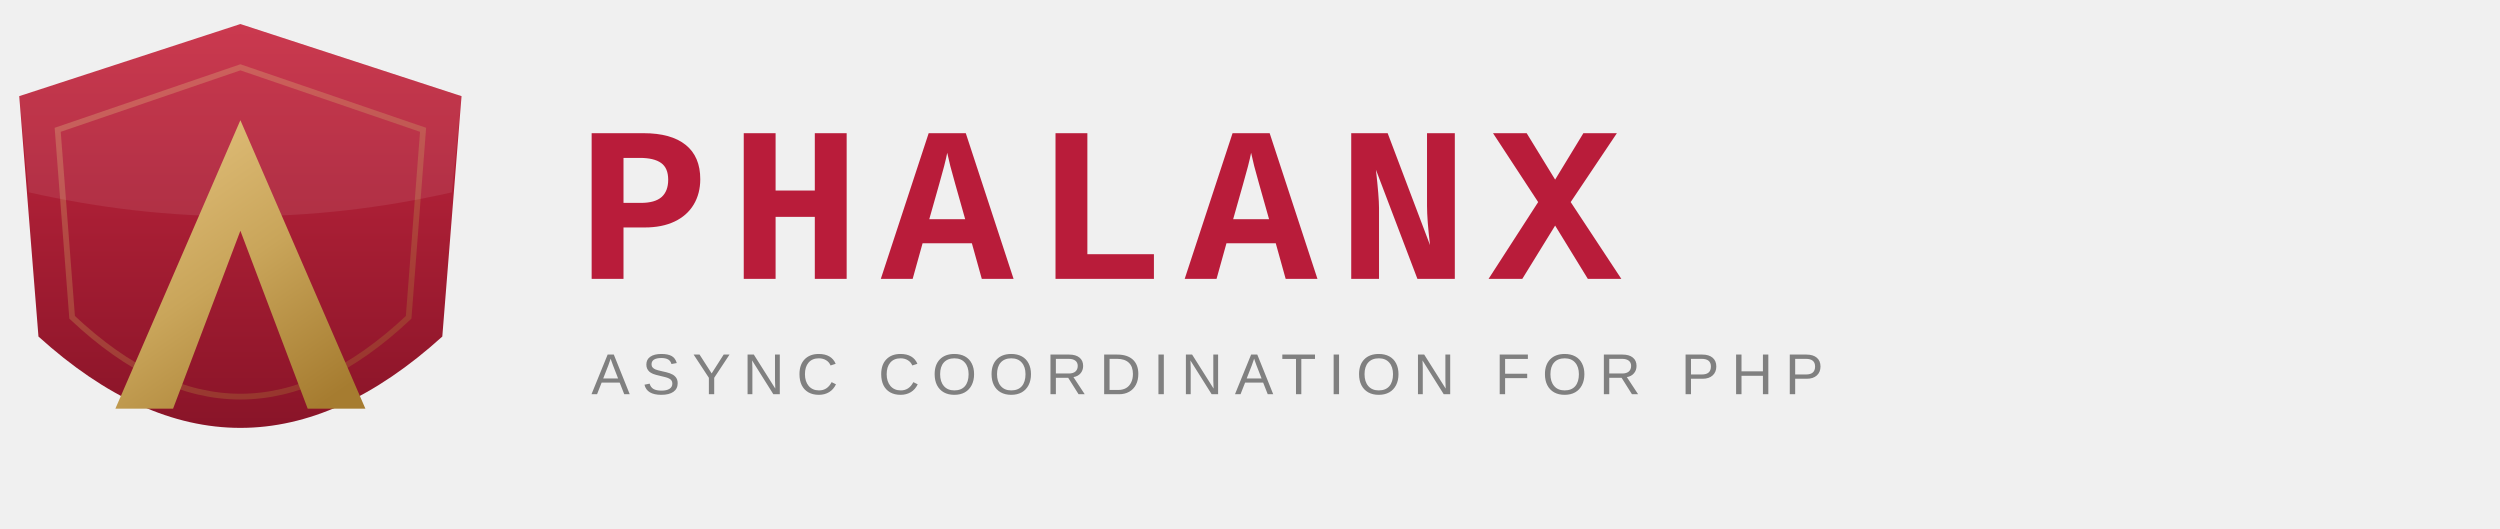
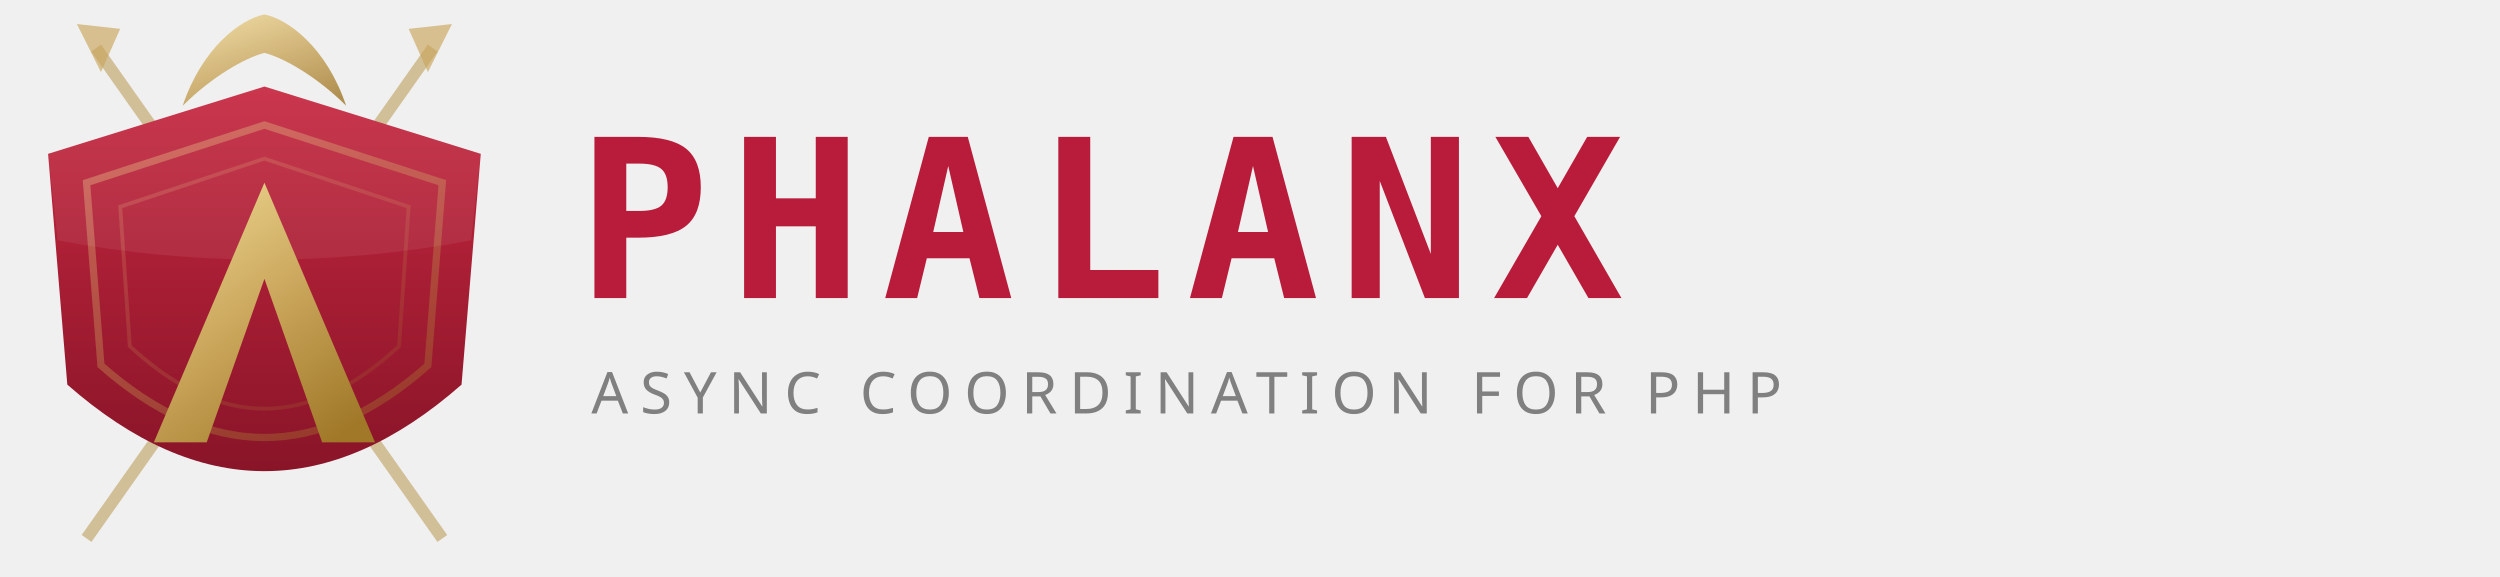
- <svg xmlns="http://www.w3.org/2000/svg" viewBox="0 0 520 110">
+ <svg xmlns="http://www.w3.org/2000/svg" viewBox="0 0 520 120">
  <defs>
-     <linearGradient id="shield-fill" x1="0" y1="0" x2="0" y2="1">
+     <linearGradient id="shield" x1="0" y1="0" x2="0" y2="1">
      <stop offset="0%" stop-color="#C62840" />
      <stop offset="100%" stop-color="#891428" />
    </linearGradient>
-     <linearGradient id="bronze-fill" x1="0.2" y1="0" x2="0.8" y2="1">
-       <stop offset="0%" stop-color="#E2C07C" />
+     <linearGradient id="bronze" x1="0.2" y1="0" x2="0.8" y2="1">
+       <stop offset="0%" stop-color="#ECD48E" />
      <stop offset="50%" stop-color="#C9A55A" />
-       <stop offset="100%" stop-color="#A67C30" />
+       <stop offset="100%" stop-color="#A07828" />
    </linearGradient>
  </defs>
-   <path d="M 50 5 L 96 20 L 92 70 Q 50 108 8 70 L 4 20 Z" fill="url(#shield-fill)" />
-   <path d="M 50 14 L 88 27 L 85 66 Q 50 99 15 66 L 12 27 Z" fill="none" stroke="url(#bronze-fill)" stroke-width="1.2" opacity="0.3" />
-   <path d="M 50 5 L 96 20 L 94 40 Q 50 50 6 40 L 4 20 Z" fill="white" opacity="0.08" />
-   <path d="M 50 25 L 76 85 L 64 85 L 50 48 L 36 85 L 24 85 Z" fill="url(#bronze-fill)" />
-   <text x="120" y="58" font-family="'SFMono-Regular', 'SF Mono', 'Menlo', 'Consolas', 'Liberation Mono', monospace" font-size="46" font-weight="bold" fill="#B91C3A" letter-spacing="4">PHALANX</text>
-   <text x="123" y="82" font-family="-apple-system, 'Segoe UI', 'Helvetica Neue', Arial, sans-serif" font-size="12" fill="#808080" letter-spacing="2.5">ASYNC COORDINATION FOR PHP</text>
+   <line x1="18" y1="112" x2="90" y2="10" stroke="#B89850" stroke-width="2.5" opacity="0.55" />
+   <polygon points="94,5 85,6 89,15" fill="#C9A55A" opacity="0.65" />
+   <line x1="92" y1="112" x2="20" y2="10" stroke="#B89850" stroke-width="2.5" opacity="0.55" />
+   <polygon points="16,5 25,6 21,15" fill="#C9A55A" opacity="0.65" />
+   <path d="M 38 22 C 42 10, 50 4, 55 3 C 60 4, 68 10, 72 22 C 66 16, 59 12, 55 11 C 51 12, 44 16, 38 22 Z" fill="url(#bronze)" opacity="0.8" />
+   <path d="M 55 18 L 100 32 L 96 80 Q 55 116 14 80 L 10 32 Z" fill="url(#shield)" />
+   <path d="M 55 26 L 92 38 L 89 76 Q 55 106 21 76 L 18 38 Z" fill="none" stroke="url(#bronze)" stroke-width="1.5" opacity="0.35" />
+   <path d="M 55 33 L 85 43 L 83 72 Q 55 98 27 72 L 25 43 Z" fill="none" stroke="url(#bronze)" stroke-width="0.8" opacity="0.18" />
+   <path d="M 55 18 L 100 32 L 98 50 Q 55 58 12 50 L 10 32 Z" fill="white" opacity="0.07" />
+   <path d="M 55 38 L 78 92 L 67 92 L 55 58 L 43 92 L 32 92 Z" fill="url(#bronze)" />
+   <text x="120" y="62" font-family="monospace" font-size="46" font-weight="bold" fill="#B91C3A" letter-spacing="4">PHALANX</text>
+   <text x="123" y="86" font-family="sans-serif" font-size="12" fill="#808080" letter-spacing="2.5">ASYNC COORDINATION FOR PHP</text>
</svg>
